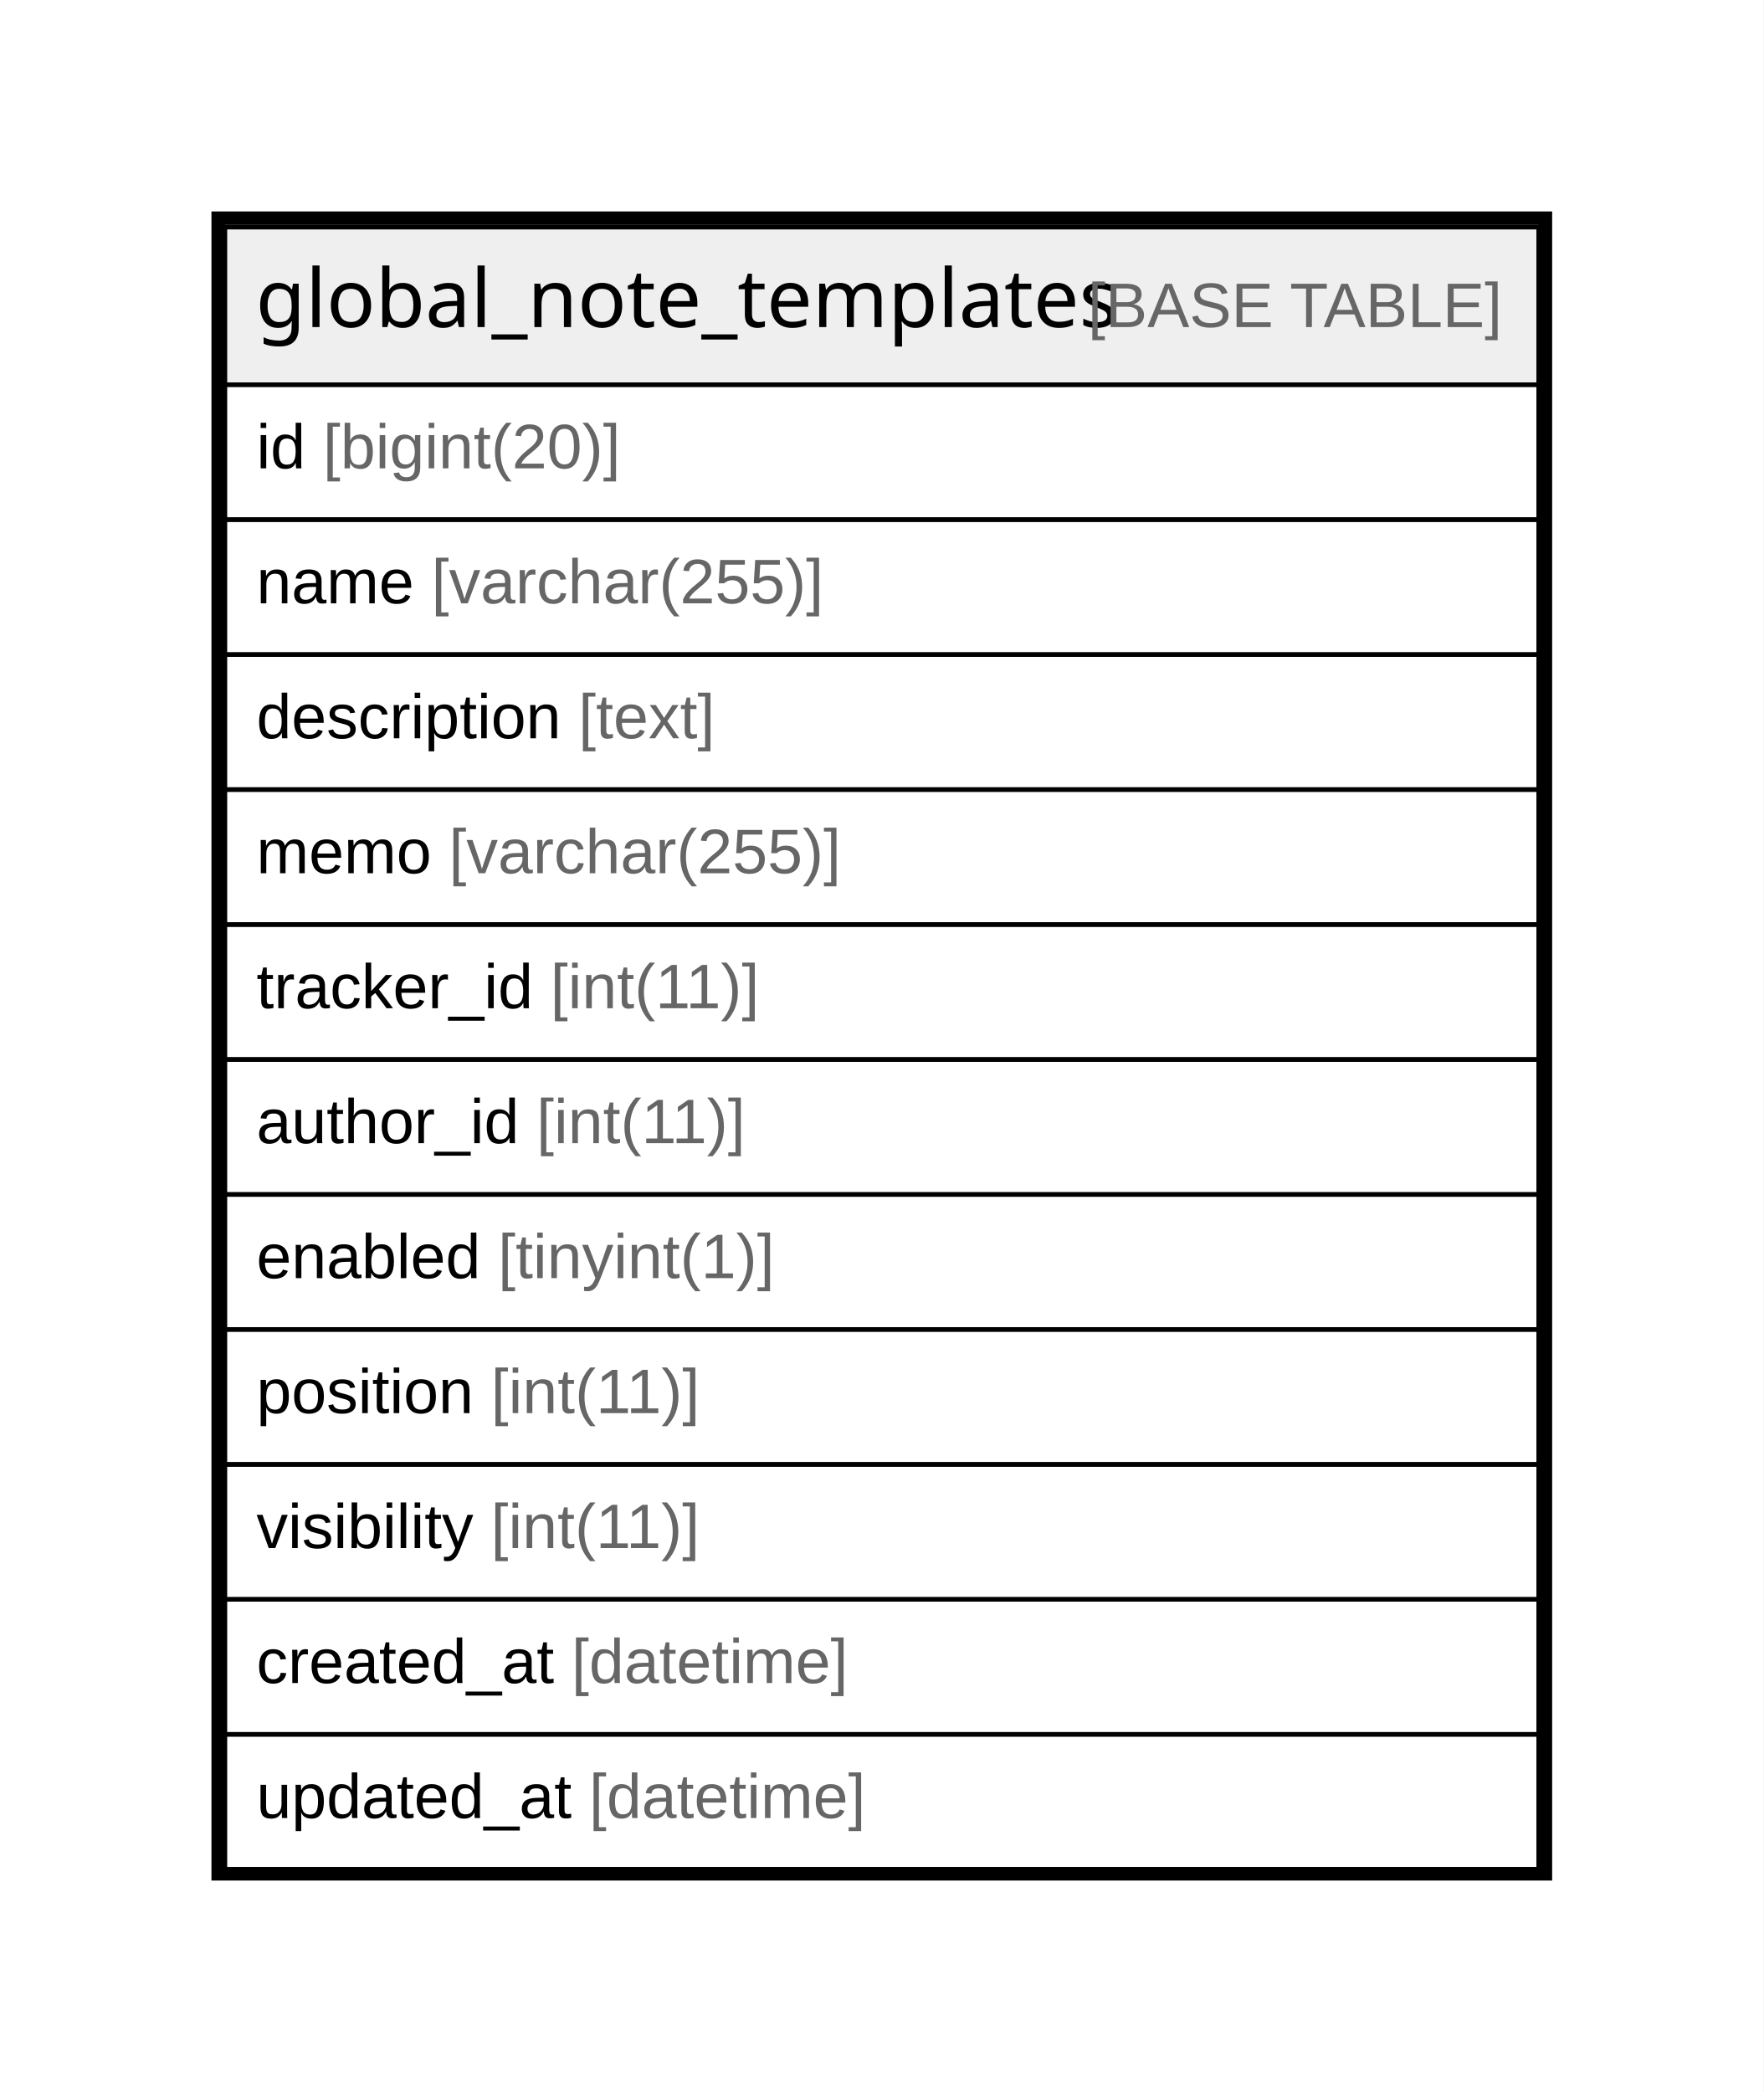
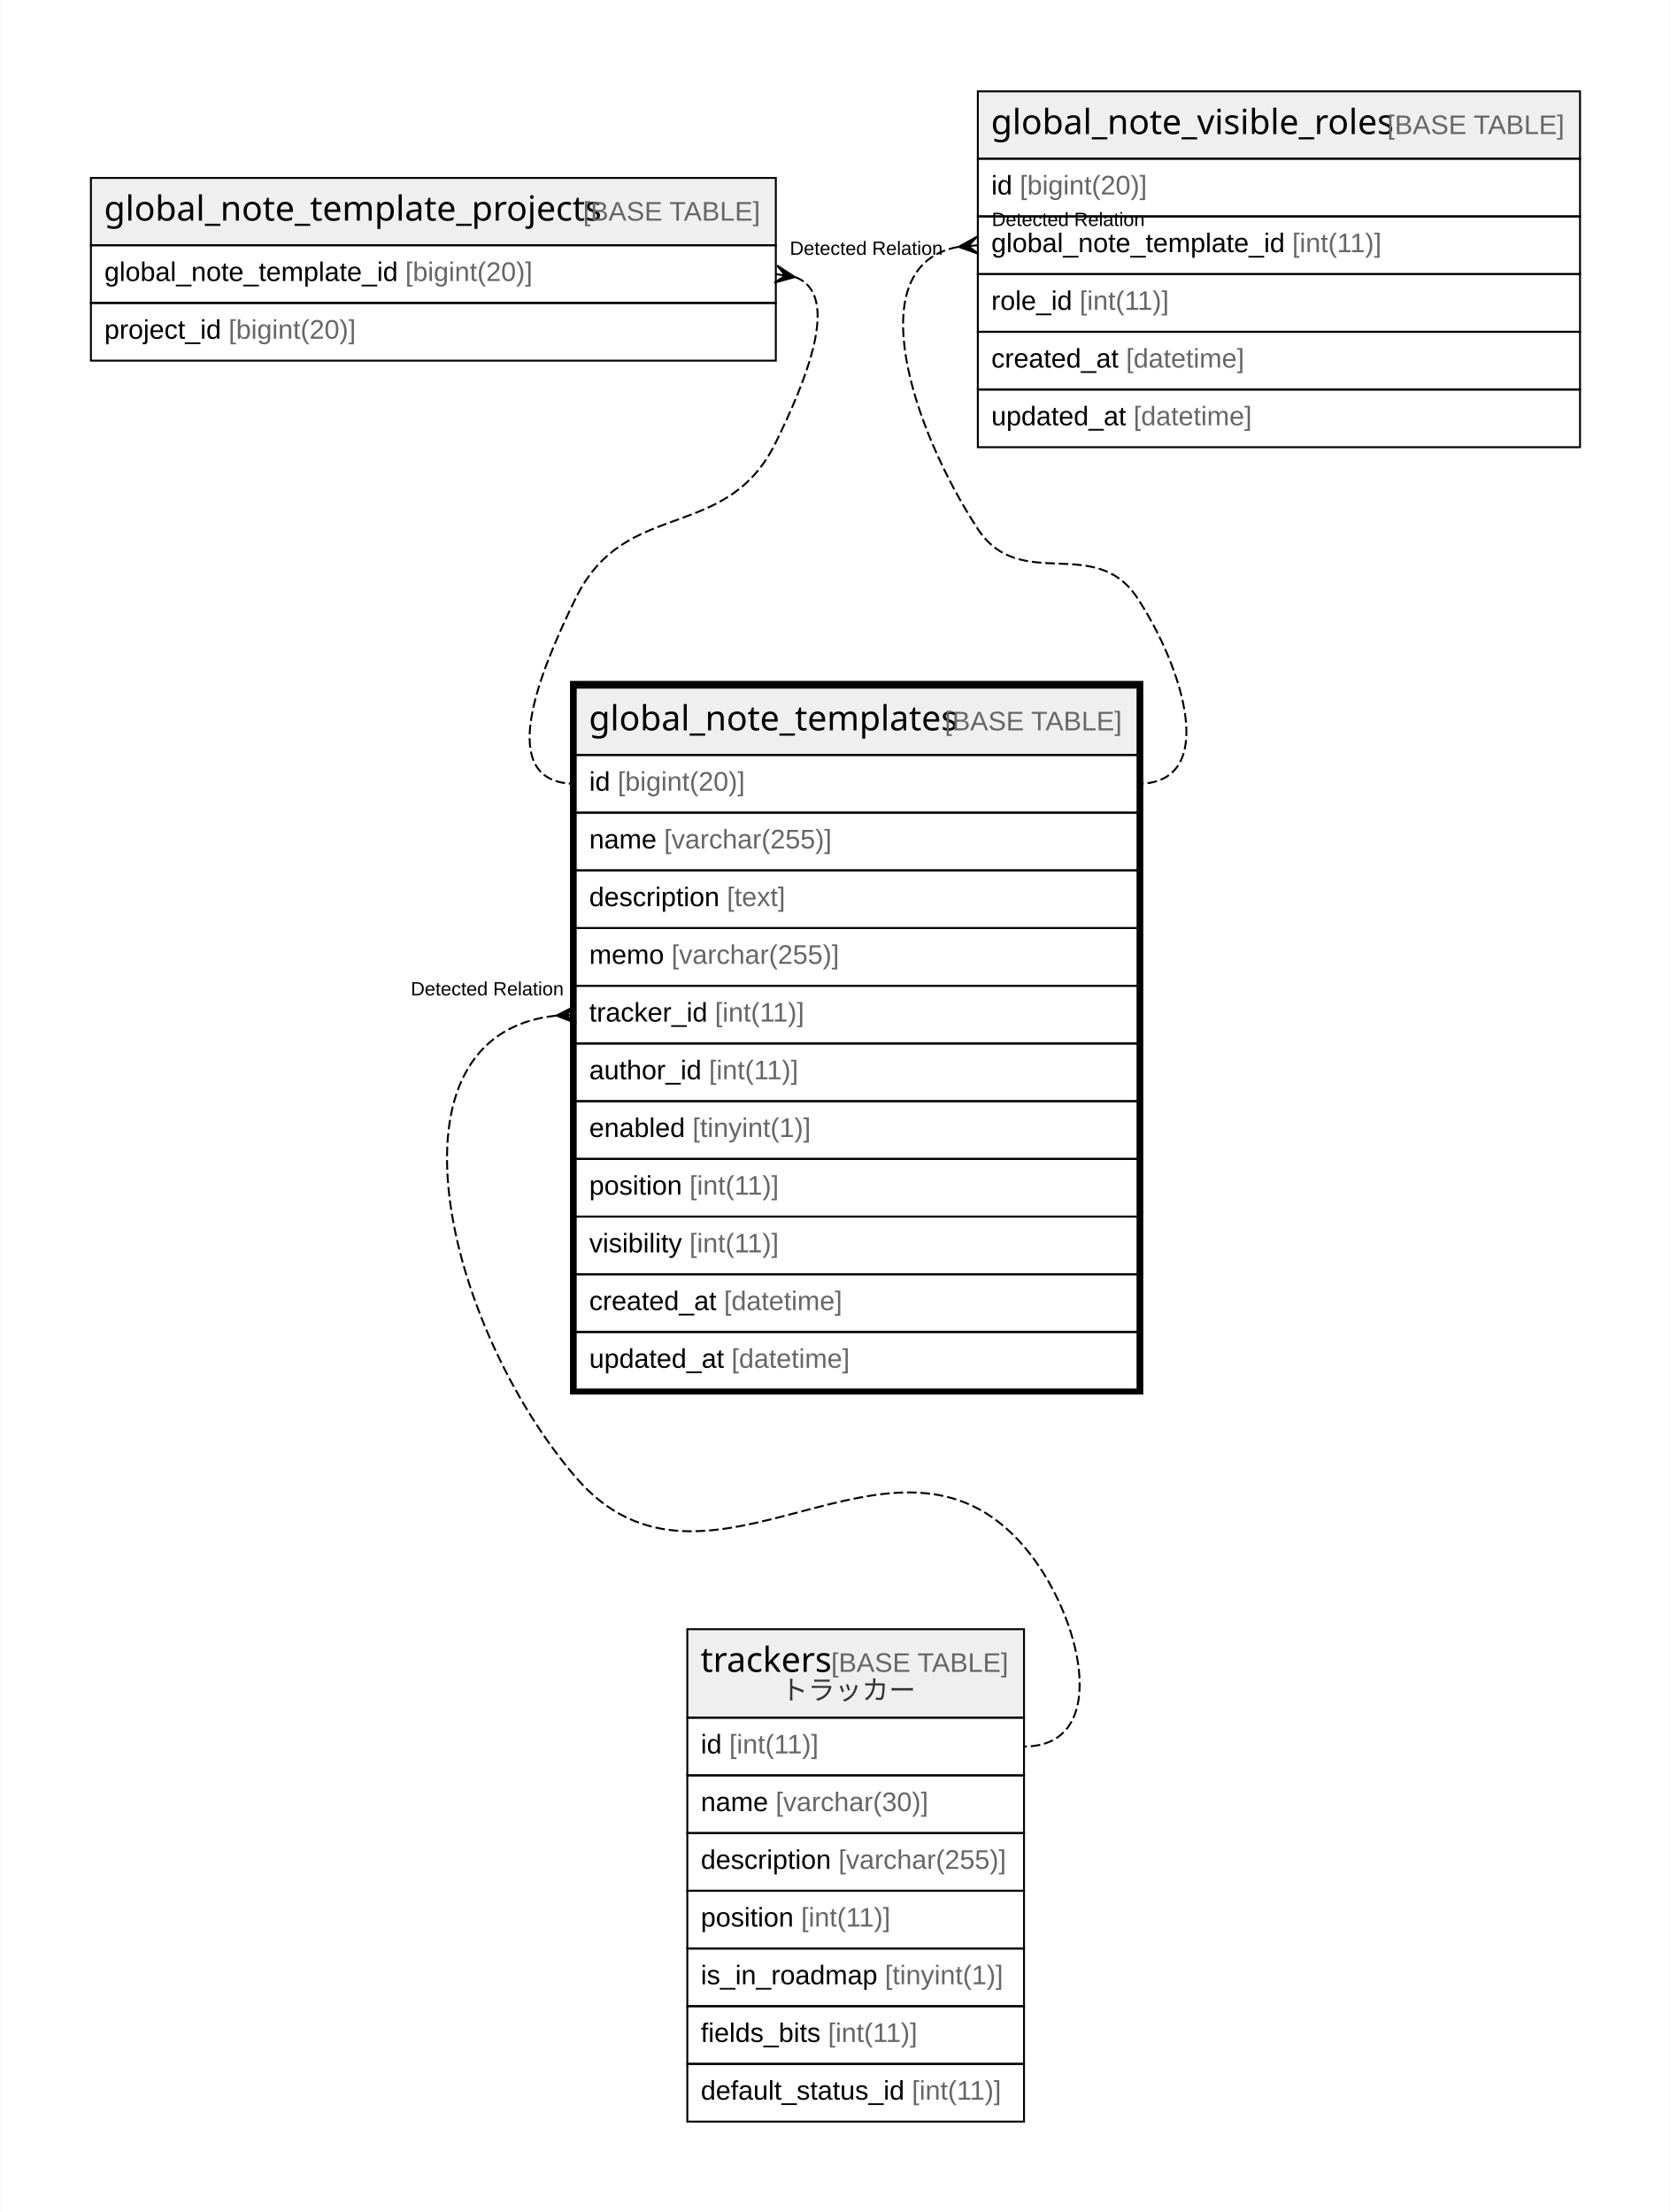
- <svg xmlns="http://www.w3.org/2000/svg" width="392pt" height="465pt" viewBox="0.00 0.00 392.00 465.00">
-   <g id="graph0" class="graph" transform="scale(1 1) rotate(0) translate(4 461)">
-     <polygon fill="#ffffff" stroke="transparent" points="-4,4 -4,-461 388,-461 388,4 -4,4" />
+ <svg xmlns="http://www.w3.org/2000/svg" width="868pt" height="1150pt" viewBox="0.00 0.00 867.50 1150.00">
+   <g id="graph0" class="graph" transform="scale(1 1) rotate(0) translate(4 1146)">
+     <polygon fill="#ffffff" stroke="transparent" points="-4,4 -4,-1146 863.5,-1146 863.5,4 -4,4" />
    <g id="node1" class="node">
-       <polygon fill="#efefef" stroke="transparent" points="46,-375.5 46,-410.5 338,-410.5 338,-375.5 46,-375.5" />
-       <polygon fill="none" stroke="#000000" points="46,-375.5 46,-410.5 338,-410.5 338,-375.5 46,-375.5" />
-       <text text-anchor="start" x="52.842" y="-388.3" font-family="Arial Bold" font-size="18.00" fill="#000000">global_note_templates</text>
-       <text text-anchor="start" x="233.904" y="-388.3" font-family="Arial" font-size="14.00" fill="#000000"> </text>
-       <text text-anchor="start" x="237.795" y="-388.3" font-family="Arial" font-size="14.00" fill="#666666">[BASE TABLE]</text>
-       <polygon fill="none" stroke="#000000" points="46,-345.5 46,-375.5 338,-375.5 338,-345.5 46,-345.5" />
-       <text text-anchor="start" x="53" y="-356.9" font-family="Arial" font-size="14.00" fill="#000000">id </text>
-       <text text-anchor="start" x="67.78" y="-356.9" font-family="Arial" font-size="14.00" fill="#666666">[bigint(20)]</text>
-       <polygon fill="none" stroke="#000000" points="46,-315.5 46,-345.5 338,-345.5 338,-315.5 46,-315.5" />
-       <text text-anchor="start" x="53" y="-326.9" font-family="Arial" font-size="14.00" fill="#000000">name </text>
-       <text text-anchor="start" x="91.899" y="-326.9" font-family="Arial" font-size="14.00" fill="#666666">[varchar(255)]</text>
-       <polygon fill="none" stroke="#000000" points="46,-285.5 46,-315.5 338,-315.5 338,-285.5 46,-285.5" />
-       <text text-anchor="start" x="53" y="-296.9" font-family="Arial" font-size="14.00" fill="#000000">description </text>
-       <text text-anchor="start" x="124.568" y="-296.9" font-family="Arial" font-size="14.00" fill="#666666">[text]</text>
-       <polygon fill="none" stroke="#000000" points="46,-255.5 46,-285.5 338,-285.5 338,-255.5 46,-255.5" />
-       <text text-anchor="start" x="53" y="-266.9" font-family="Arial" font-size="14.00" fill="#000000">memo </text>
-       <text text-anchor="start" x="95.777" y="-266.9" font-family="Arial" font-size="14.00" fill="#666666">[varchar(255)]</text>
-       <polygon fill="none" stroke="#000000" points="46,-225.5 46,-255.5 338,-255.5 338,-225.5 46,-225.5" />
-       <text text-anchor="start" x="53" y="-236.9" font-family="Arial" font-size="14.00" fill="#000000">tracker_id </text>
-       <text text-anchor="start" x="118.339" y="-236.9" font-family="Arial" font-size="14.00" fill="#666666">[int(11)]</text>
-       <polygon fill="none" stroke="#000000" points="46,-195.5 46,-225.5 338,-225.5 338,-195.5 46,-195.5" />
-       <text text-anchor="start" x="53" y="-206.9" font-family="Arial" font-size="14.00" fill="#000000">author_id </text>
-       <text text-anchor="start" x="115.244" y="-206.9" font-family="Arial" font-size="14.00" fill="#666666">[int(11)]</text>
-       <polygon fill="none" stroke="#000000" points="46,-165.5 46,-195.5 338,-195.5 338,-165.5 46,-165.5" />
-       <text text-anchor="start" x="53" y="-176.9" font-family="Arial" font-size="14.00" fill="#000000">enabled </text>
-       <text text-anchor="start" x="106.693" y="-176.9" font-family="Arial" font-size="14.00" fill="#666666">[tinyint(1)]</text>
-       <polygon fill="none" stroke="#000000" points="46,-135.5 46,-165.5 338,-165.5 338,-135.5 46,-135.5" />
-       <text text-anchor="start" x="53" y="-146.9" font-family="Arial" font-size="14.00" fill="#000000">position </text>
-       <text text-anchor="start" x="105.125" y="-146.9" font-family="Arial" font-size="14.00" fill="#666666">[int(11)]</text>
-       <polygon fill="none" stroke="#000000" points="46,-105.5 46,-135.5 338,-135.5 338,-105.5 46,-105.5" />
-       <text text-anchor="start" x="53" y="-116.9" font-family="Arial" font-size="14.00" fill="#000000">visibility </text>
-       <text text-anchor="start" x="105.097" y="-116.9" font-family="Arial" font-size="14.00" fill="#666666">[int(11)]</text>
-       <polygon fill="none" stroke="#000000" points="46,-75.5 46,-105.5 338,-105.5 338,-75.5 46,-75.5" />
-       <text text-anchor="start" x="53" y="-86.9" font-family="Arial" font-size="14.00" fill="#000000">created_at </text>
-       <text text-anchor="start" x="123.028" y="-86.9" font-family="Arial" font-size="14.00" fill="#666666">[datetime]</text>
-       <polygon fill="none" stroke="#000000" points="46,-45.5 46,-75.5 338,-75.5 338,-45.5 46,-45.5" />
-       <text text-anchor="start" x="53" y="-56.9" font-family="Arial" font-size="14.00" fill="#000000">updated_at </text>
-       <text text-anchor="start" x="126.933" y="-56.9" font-family="Arial" font-size="14.00" fill="#666666">[datetime]</text>
-       <polygon fill="none" stroke="#000000" stroke-width="3" points="44.5,-44.5 44.5,-412.5 339.5,-412.5 339.5,-44.5 44.5,-44.5" />
+       <polygon fill="#efefef" stroke="transparent" points="295,-753.5 295,-788.5 587,-788.5 587,-753.5 295,-753.5" />
+       <polygon fill="none" stroke="#000000" points="295,-753.5 295,-788.5 587,-788.5 587,-753.5 295,-753.5" />
+       <text text-anchor="start" x="301.842" y="-766.3" font-family="Arial Bold" font-size="18.00" fill="#000000">global_note_templates</text>
+       <text text-anchor="start" x="482.904" y="-766.3" font-family="Arial" font-size="14.00" fill="#000000"> </text>
+       <text text-anchor="start" x="486.795" y="-766.3" font-family="Arial" font-size="14.00" fill="#666666">[BASE TABLE]</text>
+       <polygon fill="none" stroke="#000000" points="295,-723.5 295,-753.5 587,-753.5 587,-723.5 295,-723.5" />
+       <text text-anchor="start" x="302" y="-734.9" font-family="Arial" font-size="14.00" fill="#000000">id </text>
+       <text text-anchor="start" x="316.78" y="-734.9" font-family="Arial" font-size="14.00" fill="#666666">[bigint(20)]</text>
+       <polygon fill="none" stroke="#000000" points="295,-693.5 295,-723.5 587,-723.5 587,-693.5 295,-693.5" />
+       <text text-anchor="start" x="302" y="-704.9" font-family="Arial" font-size="14.00" fill="#000000">name </text>
+       <text text-anchor="start" x="340.899" y="-704.9" font-family="Arial" font-size="14.00" fill="#666666">[varchar(255)]</text>
+       <polygon fill="none" stroke="#000000" points="295,-663.5 295,-693.5 587,-693.5 587,-663.5 295,-663.5" />
+       <text text-anchor="start" x="302" y="-674.9" font-family="Arial" font-size="14.00" fill="#000000">description </text>
+       <text text-anchor="start" x="373.568" y="-674.9" font-family="Arial" font-size="14.00" fill="#666666">[text]</text>
+       <polygon fill="none" stroke="#000000" points="295,-633.5 295,-663.5 587,-663.5 587,-633.5 295,-633.5" />
+       <text text-anchor="start" x="302" y="-644.9" font-family="Arial" font-size="14.00" fill="#000000">memo </text>
+       <text text-anchor="start" x="344.777" y="-644.9" font-family="Arial" font-size="14.00" fill="#666666">[varchar(255)]</text>
+       <polygon fill="none" stroke="#000000" points="295,-603.5 295,-633.5 587,-633.5 587,-603.5 295,-603.5" />
+       <text text-anchor="start" x="302" y="-614.9" font-family="Arial" font-size="14.00" fill="#000000">tracker_id </text>
+       <text text-anchor="start" x="367.339" y="-614.9" font-family="Arial" font-size="14.00" fill="#666666">[int(11)]</text>
+       <polygon fill="none" stroke="#000000" points="295,-573.5 295,-603.5 587,-603.5 587,-573.5 295,-573.5" />
+       <text text-anchor="start" x="302" y="-584.9" font-family="Arial" font-size="14.00" fill="#000000">author_id </text>
+       <text text-anchor="start" x="364.244" y="-584.9" font-family="Arial" font-size="14.00" fill="#666666">[int(11)]</text>
+       <polygon fill="none" stroke="#000000" points="295,-543.5 295,-573.5 587,-573.5 587,-543.5 295,-543.5" />
+       <text text-anchor="start" x="302" y="-554.9" font-family="Arial" font-size="14.00" fill="#000000">enabled </text>
+       <text text-anchor="start" x="355.693" y="-554.9" font-family="Arial" font-size="14.00" fill="#666666">[tinyint(1)]</text>
+       <polygon fill="none" stroke="#000000" points="295,-513.5 295,-543.5 587,-543.5 587,-513.5 295,-513.5" />
+       <text text-anchor="start" x="302" y="-524.9" font-family="Arial" font-size="14.00" fill="#000000">position </text>
+       <text text-anchor="start" x="354.125" y="-524.9" font-family="Arial" font-size="14.00" fill="#666666">[int(11)]</text>
+       <polygon fill="none" stroke="#000000" points="295,-483.5 295,-513.5 587,-513.5 587,-483.5 295,-483.5" />
+       <text text-anchor="start" x="302" y="-494.9" font-family="Arial" font-size="14.00" fill="#000000">visibility </text>
+       <text text-anchor="start" x="354.097" y="-494.9" font-family="Arial" font-size="14.00" fill="#666666">[int(11)]</text>
+       <polygon fill="none" stroke="#000000" points="295,-453.5 295,-483.5 587,-483.5 587,-453.5 295,-453.5" />
+       <text text-anchor="start" x="302" y="-464.9" font-family="Arial" font-size="14.00" fill="#000000">created_at </text>
+       <text text-anchor="start" x="372.028" y="-464.9" font-family="Arial" font-size="14.00" fill="#666666">[datetime]</text>
+       <polygon fill="none" stroke="#000000" points="295,-423.5 295,-453.5 587,-453.5 587,-423.5 295,-423.5" />
+       <text text-anchor="start" x="302" y="-434.9" font-family="Arial" font-size="14.00" fill="#000000">updated_at </text>
+       <text text-anchor="start" x="375.933" y="-434.9" font-family="Arial" font-size="14.00" fill="#666666">[datetime]</text>
+       <polygon fill="none" stroke="#000000" stroke-width="3" points="293.5,-422.5 293.5,-790.5 588.5,-790.5 588.5,-422.5 293.5,-422.5" />
+     </g>
+     <g id="node4" class="node">
+       <polygon fill="#efefef" stroke="transparent" points="353,-253 353,-299 528,-299 528,-253 353,-253" />
+       <polygon fill="none" stroke="#000000" points="353,-253 353,-299 528,-299 528,-253 353,-253" />
+       <text text-anchor="start" x="359.874" y="-276.8" font-family="Arial Bold" font-size="18.00" fill="#000000">trackers</text>
+       <text text-anchor="start" x="423.873" y="-276.8" font-family="Arial" font-size="14.00" fill="#000000"> </text>
+       <text text-anchor="start" x="427.763" y="-276.8" font-family="Arial" font-size="14.00" fill="#666666">[BASE TABLE]</text>
+       <text text-anchor="start" x="401.709" y="-262.4" font-family="Arial" font-size="14.00" fill="#333333">トラッカー</text>
+       <polygon fill="none" stroke="#000000" points="353,-223 353,-253 528,-253 528,-223 353,-223" />
+       <text text-anchor="start" x="360" y="-234.4" font-family="Arial" font-size="14.00" fill="#000000">id </text>
+       <text text-anchor="start" x="374.78" y="-234.4" font-family="Arial" font-size="14.00" fill="#666666">[int(11)]</text>
+       <polygon fill="none" stroke="#000000" points="353,-193 353,-223 528,-223 528,-193 353,-193" />
+       <text text-anchor="start" x="360" y="-204.4" font-family="Arial" font-size="14.00" fill="#000000">name </text>
+       <text text-anchor="start" x="398.899" y="-204.4" font-family="Arial" font-size="14.00" fill="#666666">[varchar(30)]</text>
+       <polygon fill="none" stroke="#000000" points="353,-163 353,-193 528,-193 528,-163 353,-163" />
+       <text text-anchor="start" x="360" y="-174.4" font-family="Arial" font-size="14.00" fill="#000000">description </text>
+       <text text-anchor="start" x="431.568" y="-174.4" font-family="Arial" font-size="14.00" fill="#666666">[varchar(255)]</text>
+       <polygon fill="none" stroke="#000000" points="353,-133 353,-163 528,-163 528,-133 353,-133" />
+       <text text-anchor="start" x="360" y="-144.4" font-family="Arial" font-size="14.00" fill="#000000">position </text>
+       <text text-anchor="start" x="412.125" y="-144.4" font-family="Arial" font-size="14.00" fill="#666666">[int(11)]</text>
+       <polygon fill="none" stroke="#000000" points="353,-103 353,-133 528,-133 528,-103 353,-103" />
+       <text text-anchor="start" x="360" y="-114.4" font-family="Arial" font-size="14.00" fill="#000000">is_in_roadmap </text>
+       <text text-anchor="start" x="455.686" y="-114.4" font-family="Arial" font-size="14.00" fill="#666666">[tinyint(1)]</text>
+       <polygon fill="none" stroke="#000000" points="353,-73 353,-103 528,-103 528,-73 353,-73" />
+       <text text-anchor="start" x="360" y="-84.4" font-family="Arial" font-size="14.00" fill="#000000">fields_bits </text>
+       <text text-anchor="start" x="426.122" y="-84.4" font-family="Arial" font-size="14.00" fill="#666666">[int(11)]</text>
+       <polygon fill="none" stroke="#000000" points="353,-43 353,-73 528,-73 528,-43 353,-43" />
+       <text text-anchor="start" x="360" y="-54.4" font-family="Arial" font-size="14.00" fill="#000000">default_status_id </text>
+       <text text-anchor="start" x="469.71" y="-54.4" font-family="Arial" font-size="14.00" fill="#666666">[int(11)]</text>
+     </g>
+     <g id="edge3" class="edge">
+       <path fill="none" stroke="#000000" stroke-dasharray="5,2" d="M284.826,-617.982C190.625,-608.004 227.738,-456.453 295,-378 363.203,-298.45 459.797,-421.55 528,-342 558.085,-306.909 574.222,-238 528,-238" />
+       <polygon fill="#000000" stroke="#000000" points="285.013,-617.991 294.771,-622.994 290.007,-618.246 295,-618.5 295,-618.5 295,-618.5 290.007,-618.246 295.229,-614.006 285.013,-617.991 285.013,-617.991" />
+       <text text-anchor="start" x="209.268" y="-628.5" font-family="Arial" font-size="10.00" fill="#000000">Detected Relation</text>
+     </g>
+     <g id="node2" class="node">
+       <polygon fill="#efefef" stroke="transparent" points="43,-1018.5 43,-1053.5 399,-1053.5 399,-1018.5 43,-1018.5" />
+       <polygon fill="none" stroke="#000000" points="43,-1018.5 43,-1053.5 399,-1053.5 399,-1018.5 43,-1018.5" />
+       <text text-anchor="start" x="49.835" y="-1031.3" font-family="Arial Bold" font-size="18.00" fill="#000000">global_note_template_projects</text>
+       <text text-anchor="start" x="294.911" y="-1031.3" font-family="Arial" font-size="14.00" fill="#000000"> </text>
+       <text text-anchor="start" x="298.801" y="-1031.3" font-family="Arial" font-size="14.00" fill="#666666">[BASE TABLE]</text>
+       <polygon fill="none" stroke="#000000" points="43,-988.5 43,-1018.5 399,-1018.5 399,-988.5 43,-988.5" />
+       <text text-anchor="start" x="50" y="-999.9" font-family="Arial" font-size="14.00" fill="#000000">global_note_template_id </text>
+       <text text-anchor="start" x="206.388" y="-999.9" font-family="Arial" font-size="14.00" fill="#666666">[bigint(20)]</text>
+       <polygon fill="none" stroke="#000000" points="43,-958.5 43,-988.5 399,-988.5 399,-958.5 43,-958.5" />
+       <text text-anchor="start" x="50" y="-969.9" font-family="Arial" font-size="14.00" fill="#000000">project_id </text>
+       <text text-anchor="start" x="114.568" y="-969.9" font-family="Arial" font-size="14.00" fill="#666666">[bigint(20)]</text>
+     </g>
+     <g id="edge1" class="edge">
+       <path fill="none" stroke="#000000" stroke-dasharray="5,2" d="M409.039,-1001.947C433.507,-993.005 414.34,-947.392 399,-916 373.277,-863.361 320.723,-887.639 295,-835 276.17,-796.466 252.111,-738.5 295,-738.5" />
+       <polygon fill="#000000" stroke="#000000" points="408.882,-1001.971 398.312,-999.053 403.941,-1002.736 399,-1003.5 399,-1003.5 399,-1003.5 403.941,-1002.736 399.688,-1007.947 408.882,-1001.971 408.882,-1001.971" />
+       <text text-anchor="start" x="406.268" y="-1013.5" font-family="Arial" font-size="10.00" fill="#000000">Detected Relation</text>
+     </g>
+     <g id="node3" class="node">
+       <polygon fill="#efefef" stroke="transparent" points="504,-1063.5 504,-1098.5 817,-1098.5 817,-1063.5 504,-1063.5" />
+       <polygon fill="none" stroke="#000000" points="504,-1063.5 504,-1098.5 817,-1098.5 817,-1063.5 504,-1063.5" />
+       <text text-anchor="start" x="510.85" y="-1076.3" font-family="Arial Bold" font-size="18.00" fill="#000000">global_note_visible_roles</text>
+       <text text-anchor="start" x="712.896" y="-1076.3" font-family="Arial" font-size="14.00" fill="#000000"> </text>
+       <text text-anchor="start" x="716.787" y="-1076.3" font-family="Arial" font-size="14.00" fill="#666666">[BASE TABLE]</text>
+       <polygon fill="none" stroke="#000000" points="504,-1033.5 504,-1063.5 817,-1063.5 817,-1033.5 504,-1033.5" />
+       <text text-anchor="start" x="511" y="-1044.9" font-family="Arial" font-size="14.00" fill="#000000">id </text>
+       <text text-anchor="start" x="525.78" y="-1044.9" font-family="Arial" font-size="14.00" fill="#666666">[bigint(20)]</text>
+       <polygon fill="none" stroke="#000000" points="504,-1003.5 504,-1033.5 817,-1033.5 817,-1003.5 504,-1003.5" />
+       <text text-anchor="start" x="511" y="-1014.9" font-family="Arial" font-size="14.00" fill="#000000">global_note_template_id </text>
+       <text text-anchor="start" x="667.388" y="-1014.9" font-family="Arial" font-size="14.00" fill="#666666">[int(11)]</text>
+       <polygon fill="none" stroke="#000000" points="504,-973.5 504,-1003.5 817,-1003.5 817,-973.5 504,-973.5" />
+       <text text-anchor="start" x="511" y="-984.9" font-family="Arial" font-size="14.00" fill="#000000">role_id </text>
+       <text text-anchor="start" x="556.895" y="-984.9" font-family="Arial" font-size="14.00" fill="#666666">[int(11)]</text>
+       <polygon fill="none" stroke="#000000" points="504,-943.5 504,-973.5 817,-973.5 817,-943.5 504,-943.5" />
+       <text text-anchor="start" x="511" y="-954.9" font-family="Arial" font-size="14.00" fill="#000000">created_at </text>
+       <text text-anchor="start" x="581.028" y="-954.9" font-family="Arial" font-size="14.00" fill="#666666">[datetime]</text>
+       <polygon fill="none" stroke="#000000" points="504,-913.5 504,-943.5 817,-943.5 817,-913.5 504,-913.5" />
+       <text text-anchor="start" x="511" y="-924.9" font-family="Arial" font-size="14.00" fill="#000000">updated_at </text>
+       <text text-anchor="start" x="584.933" y="-924.9" font-family="Arial" font-size="14.00" fill="#666666">[datetime]</text>
+     </g>
+     <g id="edge2" class="edge">
+       <path fill="none" stroke="#000000" stroke-dasharray="5,2" d="M493.76,-1017.632C441.817,-1008.121 470.069,-922.703 504,-871 526.062,-837.384 564.938,-868.616 587,-835 610.532,-799.143 629.889,-738.5 587,-738.5" />
+       <polygon fill="#000000" stroke="#000000" points="494.036,-1017.655 503.62,-1022.984 499.018,-1018.077 504,-1018.5 504,-1018.5 504,-1018.5 499.018,-1018.077 504.38,-1014.016 494.036,-1017.655 494.036,-1017.655" />
+       <text text-anchor="start" x="511.268" y="-1028.5" font-family="Arial" font-size="10.00" fill="#000000">Detected Relation</text>
    </g>
  </g>
</svg>
